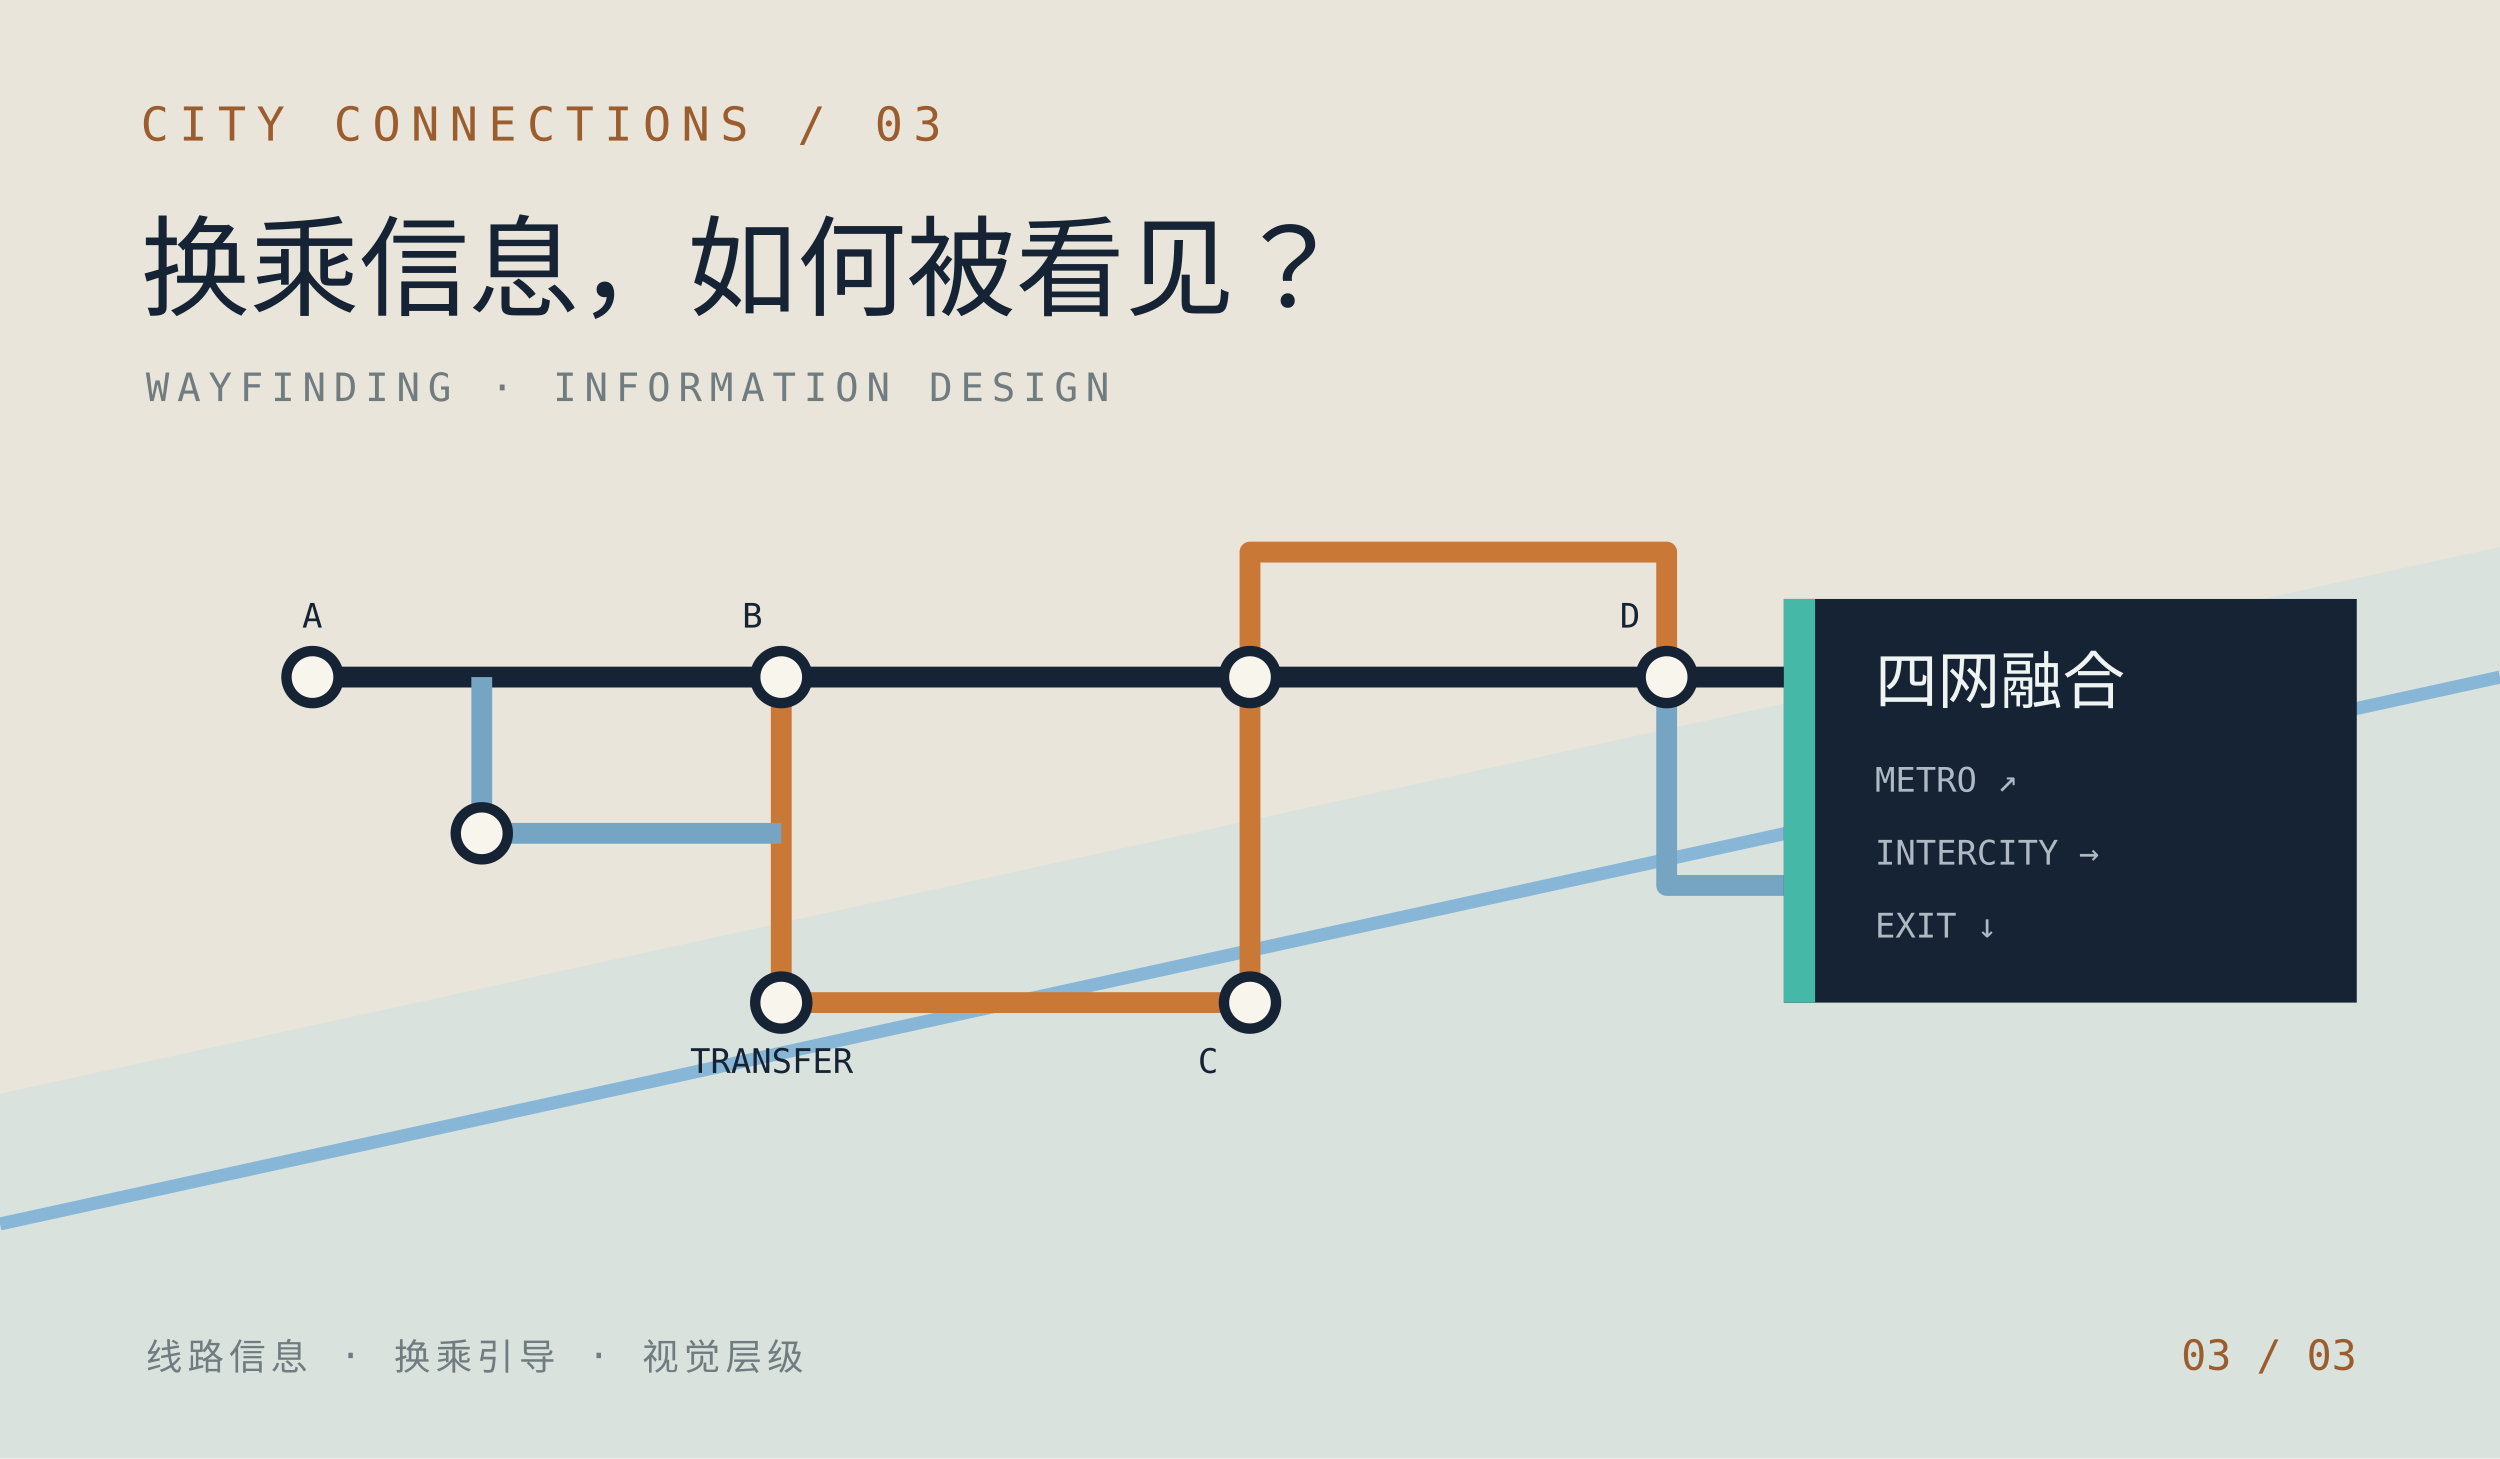
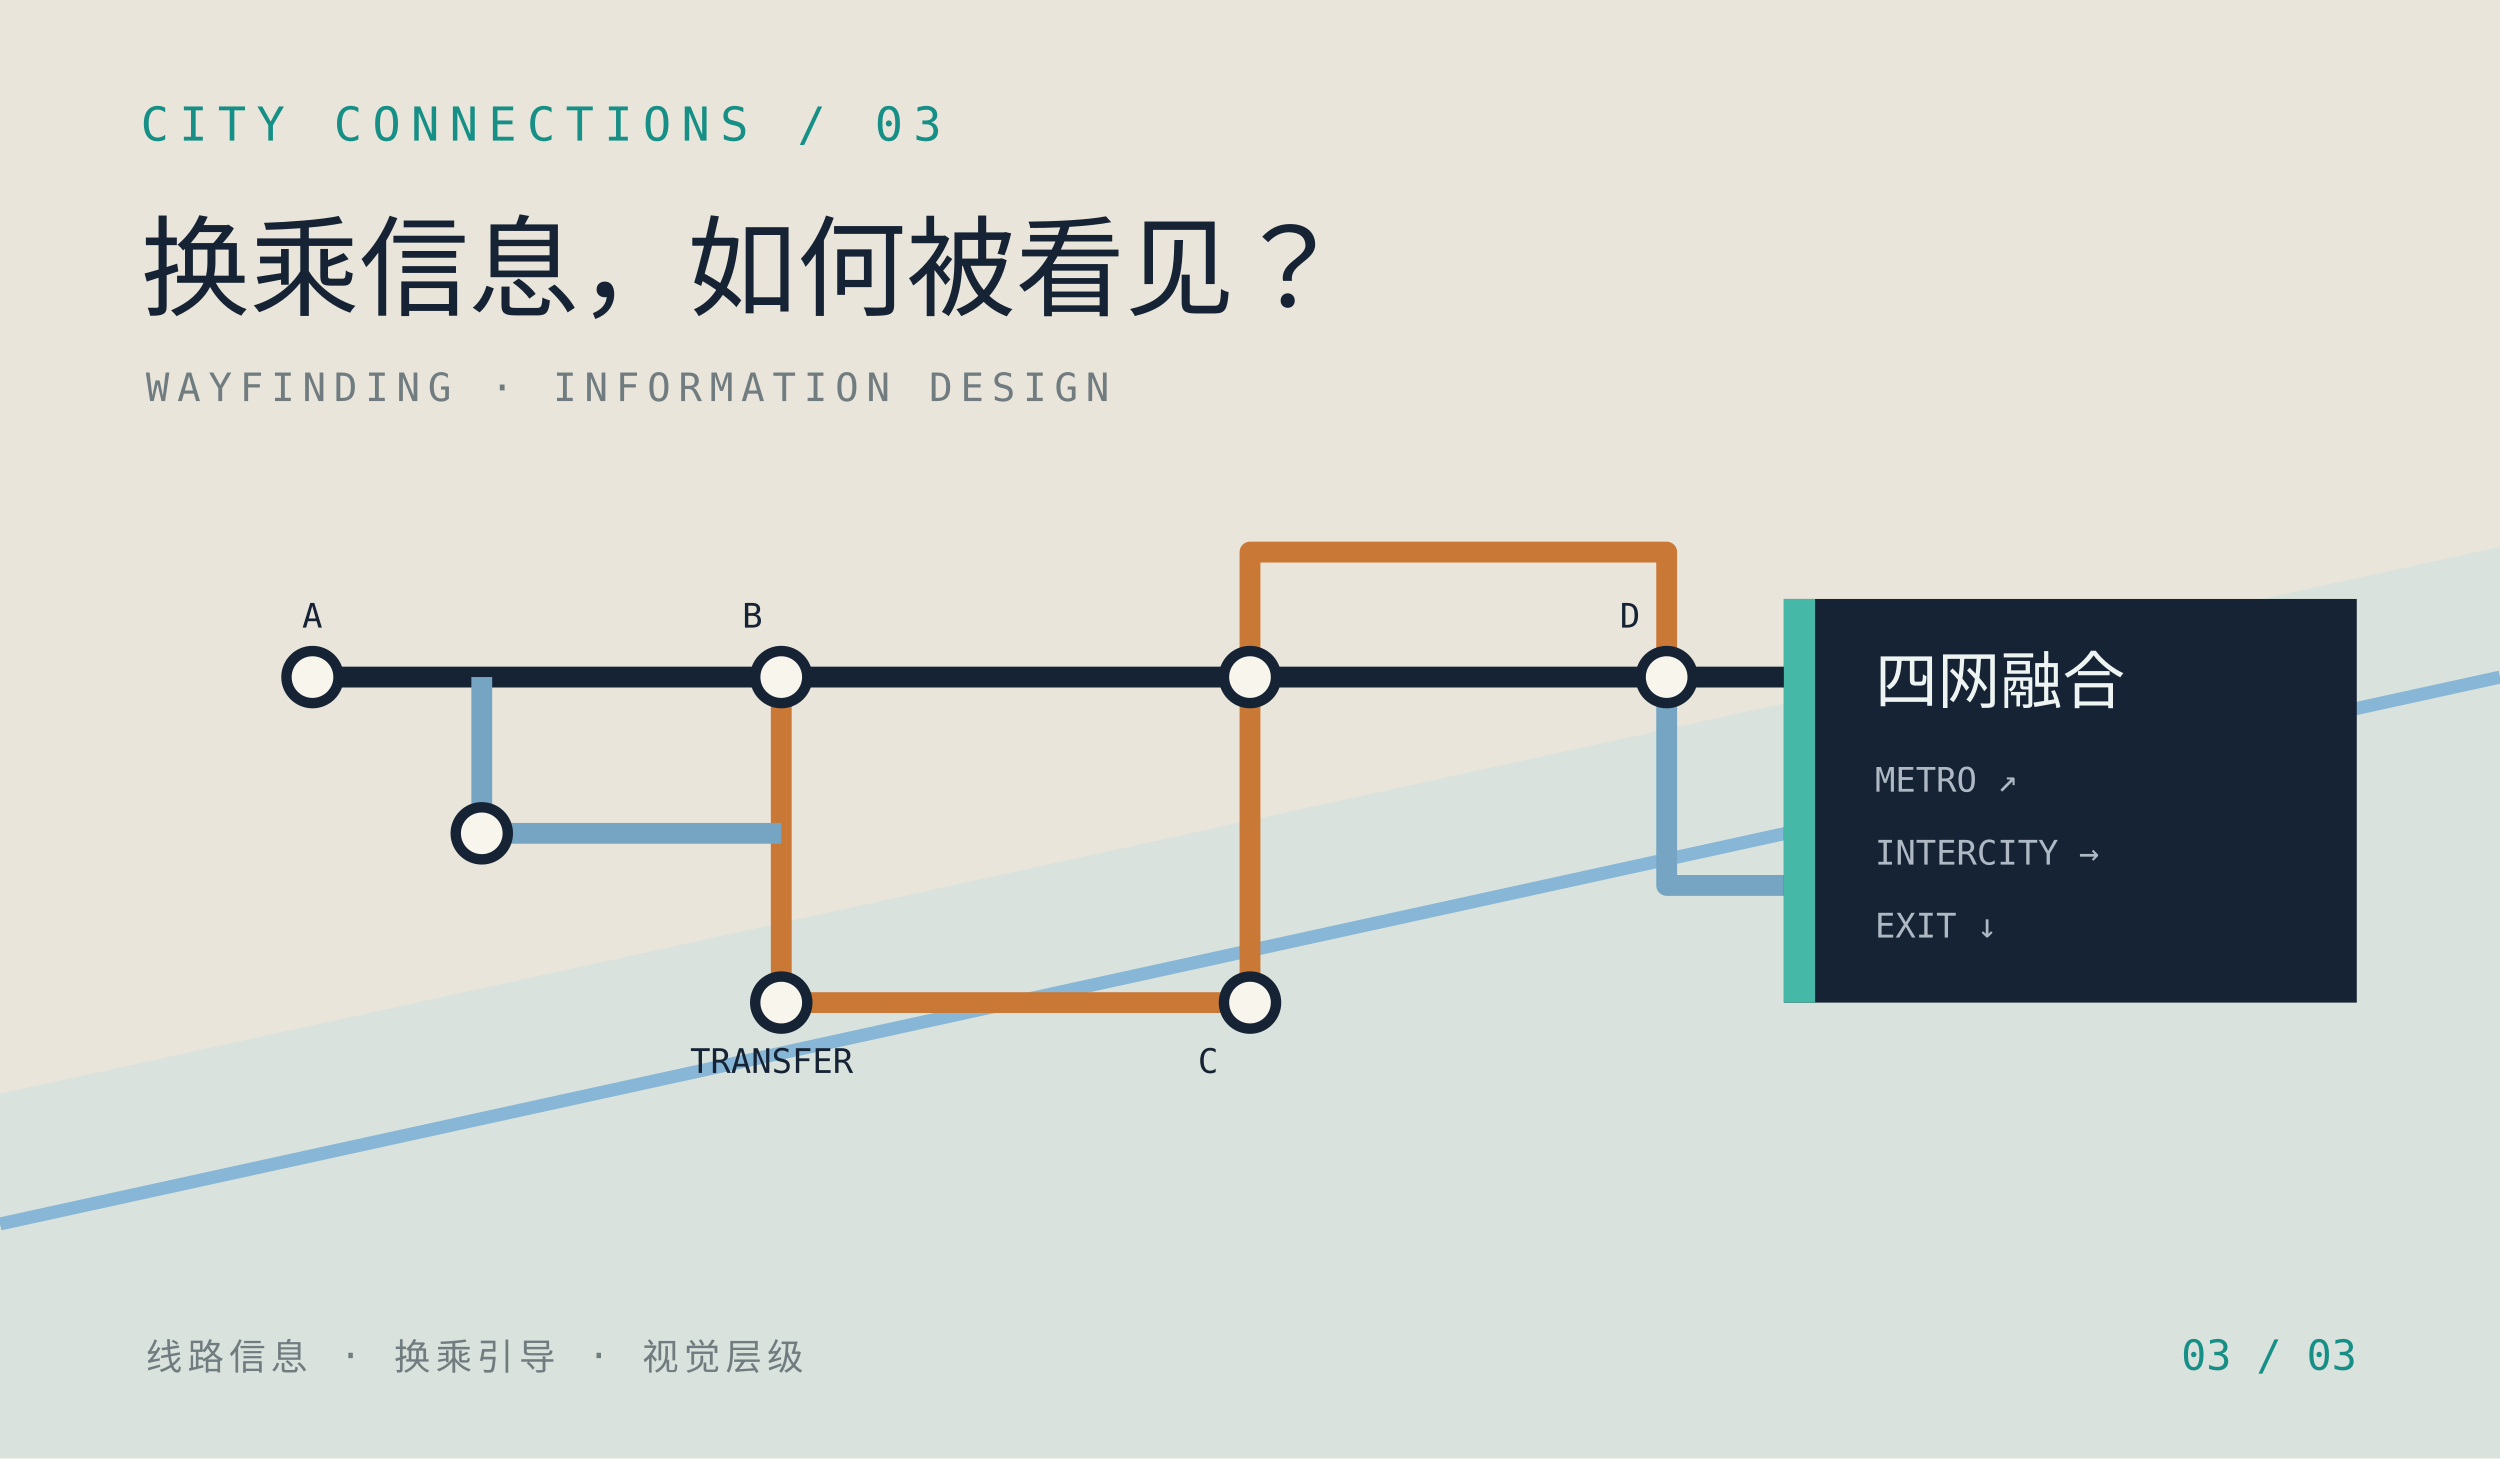
<svg xmlns="http://www.w3.org/2000/svg" viewBox="0 0 960 560">
  <rect width="960" height="560" fill="#e9e5da" />
  <path d="M0 420L960 210V560H0Z" fill="#d9e2dc" />
  <path d="M0 470L960 260" stroke="#5b9ed2" stroke-width="5" stroke-opacity=".65" />
-   <text x="54" y="54" fill="#9b5d2e" font-family="monospace" font-size="18" letter-spacing="4">CITY CONNECTIONS / 03</text>
+   <text x="54" y="54" fill="#168f86" font-family="monospace" font-size="18" letter-spacing="4">CITY CONNECTIONS / 03</text>
  <text x="54" y="118" fill="#152334" font-family="'Noto Serif SC',serif" font-size="42">换乘信息，如何被看见？</text>
  <text x="56" y="154" fill="#707c7f" font-family="monospace" font-size="15" letter-spacing="3">WAYFINDING · INFORMATION DESIGN</text>
  <g transform="translate(120 220)">
    <path d="M0 40H620" stroke="#152334" stroke-width="8" />
    <path d="M180 40V165H360V40M360 40V-8H520V40" fill="none" stroke="#c97835" stroke-width="8" stroke-linejoin="round" />
    <path d="M65 40V100H180M520 40V120H620" fill="none" stroke="#75a5c3" stroke-width="8" stroke-linejoin="round" />
    <g fill="#f8f5ed" stroke="#152334" stroke-width="4">
      <circle cx="0" cy="40" r="10" />
      <circle cx="180" cy="40" r="10" />
      <circle cx="180" cy="165" r="10" />
      <circle cx="360" cy="165" r="10" />
      <circle cx="360" cy="40" r="10" />
      <circle cx="520" cy="40" r="10" />
      <circle cx="620" cy="40" r="10" />
      <circle cx="65" cy="100" r="10" />
      <circle cx="620" cy="120" r="10" />
    </g>
    <g font-family="monospace" font-size="13" fill="#152334">
      <text x="-4" y="21">A</text>
      <text x="165" y="21">B</text>
      <text x="145" y="192">TRANSFER</text>
      <text x="340" y="192">C</text>
      <text x="502" y="21">D</text>
      <text x="610" y="21">E</text>
    </g>
  </g>
  <rect x="685" y="230" width="220" height="155" fill="#152334" />
  <rect x="685" y="230" width="12" height="155" fill="#45b8a8" />
  <text x="720" y="270" fill="#edf4f2" font-family="'Noto Serif SC',serif" font-size="24">四网融合</text>
  <text x="720" y="304" fill="#aeb9c4" font-family="monospace" font-size="13">METRO ↗</text>
  <text x="720" y="332" fill="#aeb9c4" font-family="monospace" font-size="13">INTERCITY →</text>
  <text x="720" y="360" fill="#aeb9c4" font-family="monospace" font-size="13">EXIT ↓</text>
  <text x="56" y="526" fill="#707c7f" font-family="monospace" font-size="14" letter-spacing="2">线路信息 · 换乘引导 · 视觉层级</text>
-   <text x="905" y="526" text-anchor="end" fill="#9b5d2e" font-family="monospace" font-size="16">03 / 03</text>
+   <text x="905" y="526" text-anchor="end" fill="#168f86" font-family="monospace" font-size="16">03 / 03</text>
</svg>
